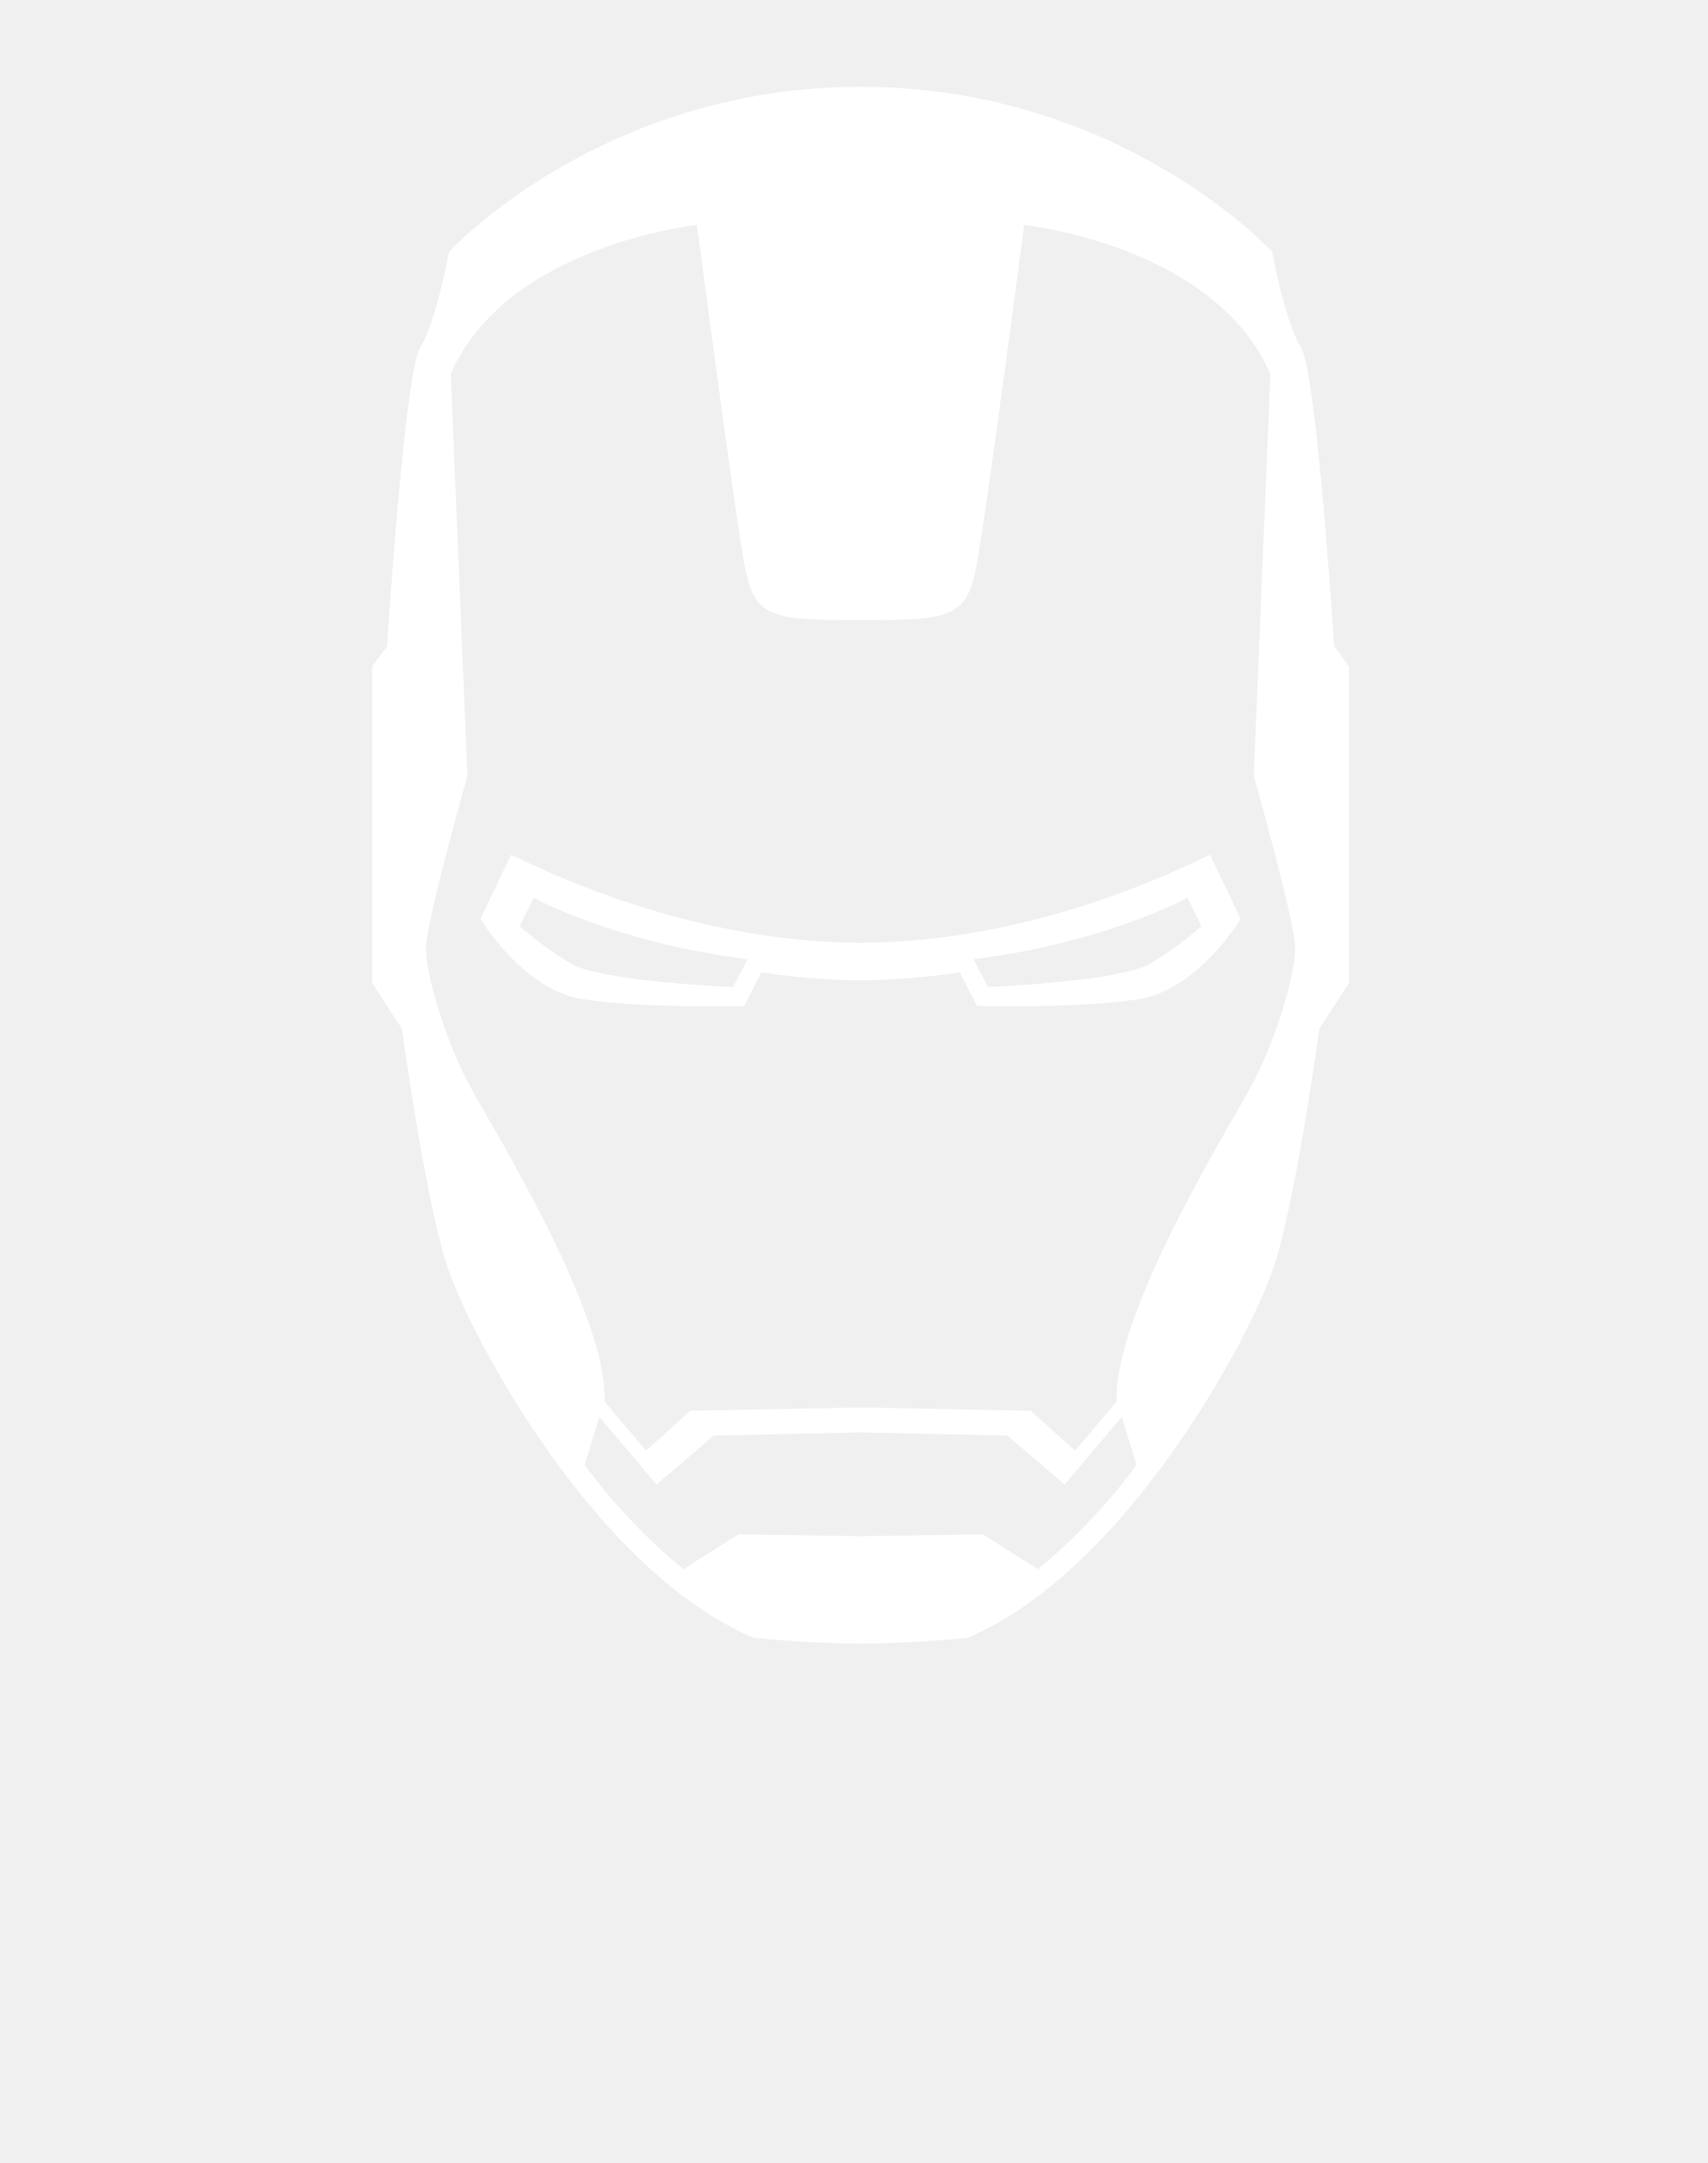
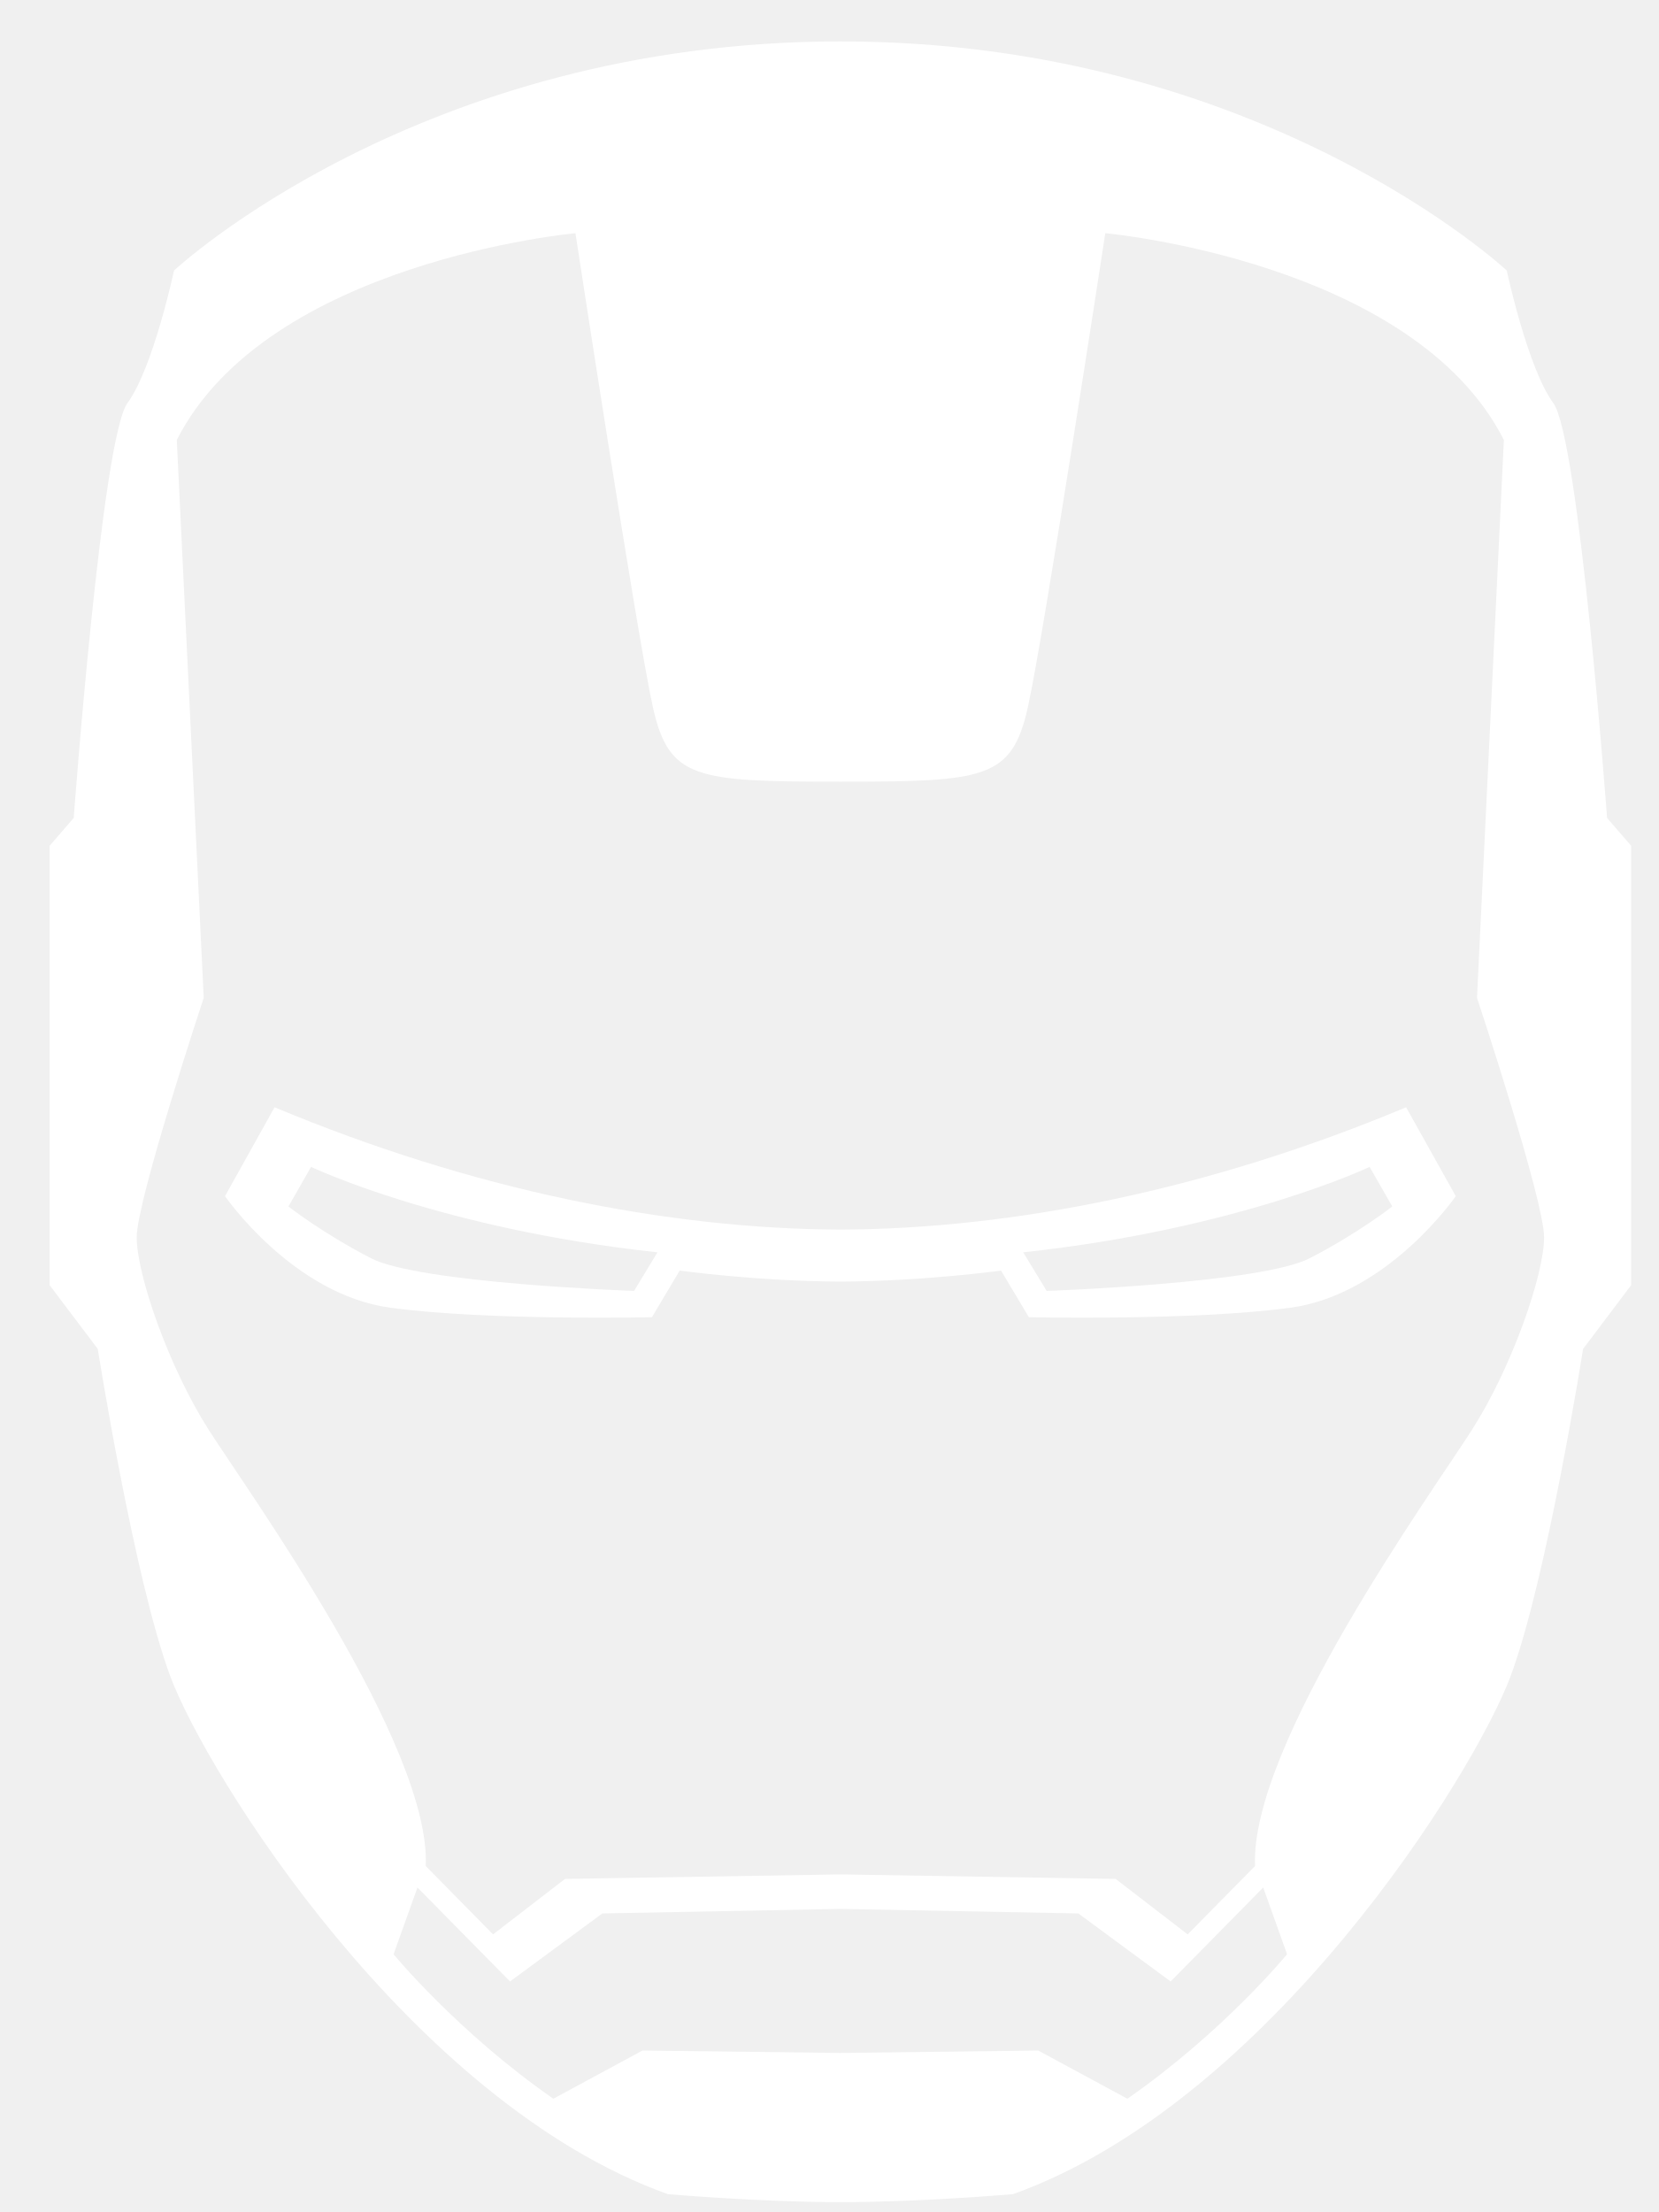
- <svg xmlns="http://www.w3.org/2000/svg" width="30" height="38" viewBox="0 0 30 38" fill="none">
-   <path d="M21.256 15.016C19.113 16.063 16.995 16.555 15.118 16.564C13.241 16.555 11.123 16.063 8.979 15.016L8.441 16.141C8.441 16.141 9.177 17.389 10.241 17.555C11.304 17.72 13.073 17.673 13.073 17.673L13.375 17.083C13.375 17.083 14.21 17.219 15.118 17.223H15.118H15.118C16.026 17.218 16.861 17.083 16.861 17.083L17.163 17.673C17.163 17.673 18.932 17.72 19.995 17.555C21.058 17.389 21.795 16.141 21.795 16.141L21.256 15.016ZM12.88 17.341C12.88 17.341 10.555 17.245 10.025 16.927C9.496 16.608 9.13 16.272 9.13 16.272L9.375 15.771C9.375 15.771 10.787 16.556 13.134 16.852L12.88 17.341ZM20.21 16.927C19.681 17.245 17.356 17.341 17.356 17.341L17.102 16.852C19.448 16.556 20.86 15.771 20.86 15.771L21.106 16.272C21.106 16.272 20.74 16.608 20.21 16.927Z" fill="white" />
-   <path d="M23.437 11.354C23.437 11.354 23.132 6.543 22.853 6.101C22.574 5.66 22.348 4.424 22.348 4.424C22.348 4.424 19.691 1.525 15.118 1.525C10.546 1.525 7.888 4.424 7.888 4.424C7.888 4.424 7.662 5.66 7.383 6.101C7.105 6.543 6.8 11.354 6.8 11.354L6.538 11.706V17.267L7.061 18.075C7.061 18.075 7.453 20.975 7.845 22.211C8.237 23.447 10.458 27.609 13.246 28.774C13.246 28.774 14.247 28.875 15.118 28.875C15.989 28.875 16.991 28.774 16.991 28.774C19.779 27.609 22 23.447 22.392 22.211C22.784 20.975 23.176 18.075 23.176 18.075L23.698 17.267V11.707L23.437 11.354ZM18.232 27.567L17.265 26.956L15.118 26.987L12.971 26.956L12.004 27.567C10.964 26.723 10.271 25.737 10.271 25.737L10.529 24.892L11.534 26.081L12.535 25.221L15.118 25.163L17.7 25.221L18.702 26.081L19.706 24.892L19.965 25.737C19.965 25.737 19.272 26.723 18.232 27.567ZM21.969 19.104C21.533 19.898 19.56 23.089 19.617 24.621L18.886 25.486L18.105 24.784L15.118 24.727L12.13 24.784L11.35 25.486L10.619 24.621C10.676 23.089 8.703 19.898 8.267 19.104C7.832 18.309 7.483 17.135 7.483 16.663C7.483 16.19 8.211 13.631 8.211 13.631L7.918 6.569C8.903 4.305 12.244 3.952 12.244 3.952C12.244 3.952 12.91 9.041 13.084 9.954C13.258 10.863 13.55 10.894 15.118 10.894C16.685 10.894 16.977 10.863 17.152 9.954C17.326 9.041 17.992 3.952 17.992 3.952C17.992 3.952 21.333 4.305 22.317 6.569L22.025 13.631C22.025 13.631 22.753 16.191 22.753 16.663C22.753 17.135 22.404 18.309 21.969 19.104Z" fill="white" />
+ <svg xmlns="http://www.w3.org/2000/svg" width="30" height="40" viewBox="0 0 30 40" fill="none">
+   <path d="M25.427 20.023C21.855 21.518 18.325 22.222 15.197 22.235C12.069 22.222 8.539 21.518 4.965 20.023L4.069 21.63C4.069 21.63 5.295 23.413 7.067 23.649C8.839 23.886 11.789 23.819 11.789 23.819L12.291 22.976C12.291 22.976 13.682 23.169 15.196 23.175H15.197H15.197C16.71 23.169 18.102 22.976 18.102 22.976L18.605 23.819C18.605 23.819 21.553 23.886 23.326 23.649C25.098 23.413 26.325 21.63 26.325 21.63L25.427 20.023ZM11.466 23.344C11.466 23.344 7.591 23.207 6.709 22.753C5.827 22.298 5.216 21.817 5.216 21.817L5.625 21.101C5.625 21.101 7.979 22.223 11.889 22.646L11.466 23.344ZM23.684 22.753C22.802 23.208 18.927 23.344 18.927 23.344L18.503 22.646C22.414 22.223 24.767 21.101 24.767 21.101L25.177 21.817C25.177 21.817 24.567 22.297 23.684 22.753Z" fill="white" />
+   <path d="M29.061 14.791C29.061 14.791 28.553 7.918 28.088 7.288C27.624 6.657 27.247 4.892 27.247 4.892C27.247 4.892 22.819 0.749 15.197 0.749C7.576 0.75 3.147 4.892 3.147 4.892C3.147 4.892 2.77 6.657 2.305 7.288C1.841 7.918 1.333 14.791 1.333 14.791L0.897 15.295V23.239L1.768 24.393C1.768 24.393 2.422 28.536 3.075 30.301C3.728 32.067 7.431 38.012 12.076 39.677C12.076 39.677 13.745 39.822 15.197 39.822C16.648 39.822 18.319 39.677 18.319 39.677C22.965 38.012 26.666 32.067 27.32 30.301C27.974 28.536 28.627 24.393 28.627 24.393L29.497 23.239V15.295L29.061 14.791ZM20.387 37.952L18.774 37.08L15.197 37.124L11.618 37.08L10.006 37.952C8.273 36.746 7.117 35.339 7.117 35.339L7.549 34.132L9.223 35.831L10.892 34.601L15.196 34.519L19.5 34.601L21.169 35.831L22.843 34.132L23.274 35.339C23.274 35.339 22.12 36.746 20.387 37.952ZM26.614 25.862C25.889 26.997 22.6 31.556 22.695 33.744L21.477 34.98L20.175 33.977L15.197 33.895L10.217 33.977L8.916 34.98L7.699 33.744C7.793 31.556 4.504 26.997 3.778 25.862C3.052 24.728 2.472 23.05 2.472 22.375C2.472 21.701 3.684 18.044 3.684 18.044L3.197 7.956C4.838 4.722 10.406 4.217 10.406 4.217C10.406 4.217 11.517 11.487 11.807 12.792C12.098 14.091 12.584 14.135 15.196 14.135C17.808 14.135 18.296 14.091 18.586 12.792C18.877 11.487 19.987 4.217 19.987 4.217C19.987 4.217 25.555 4.721 27.195 7.956L26.709 18.044C26.709 18.044 27.922 21.701 27.922 22.375C27.922 23.05 27.34 24.728 26.614 25.862Z" fill="white" />
</svg>
